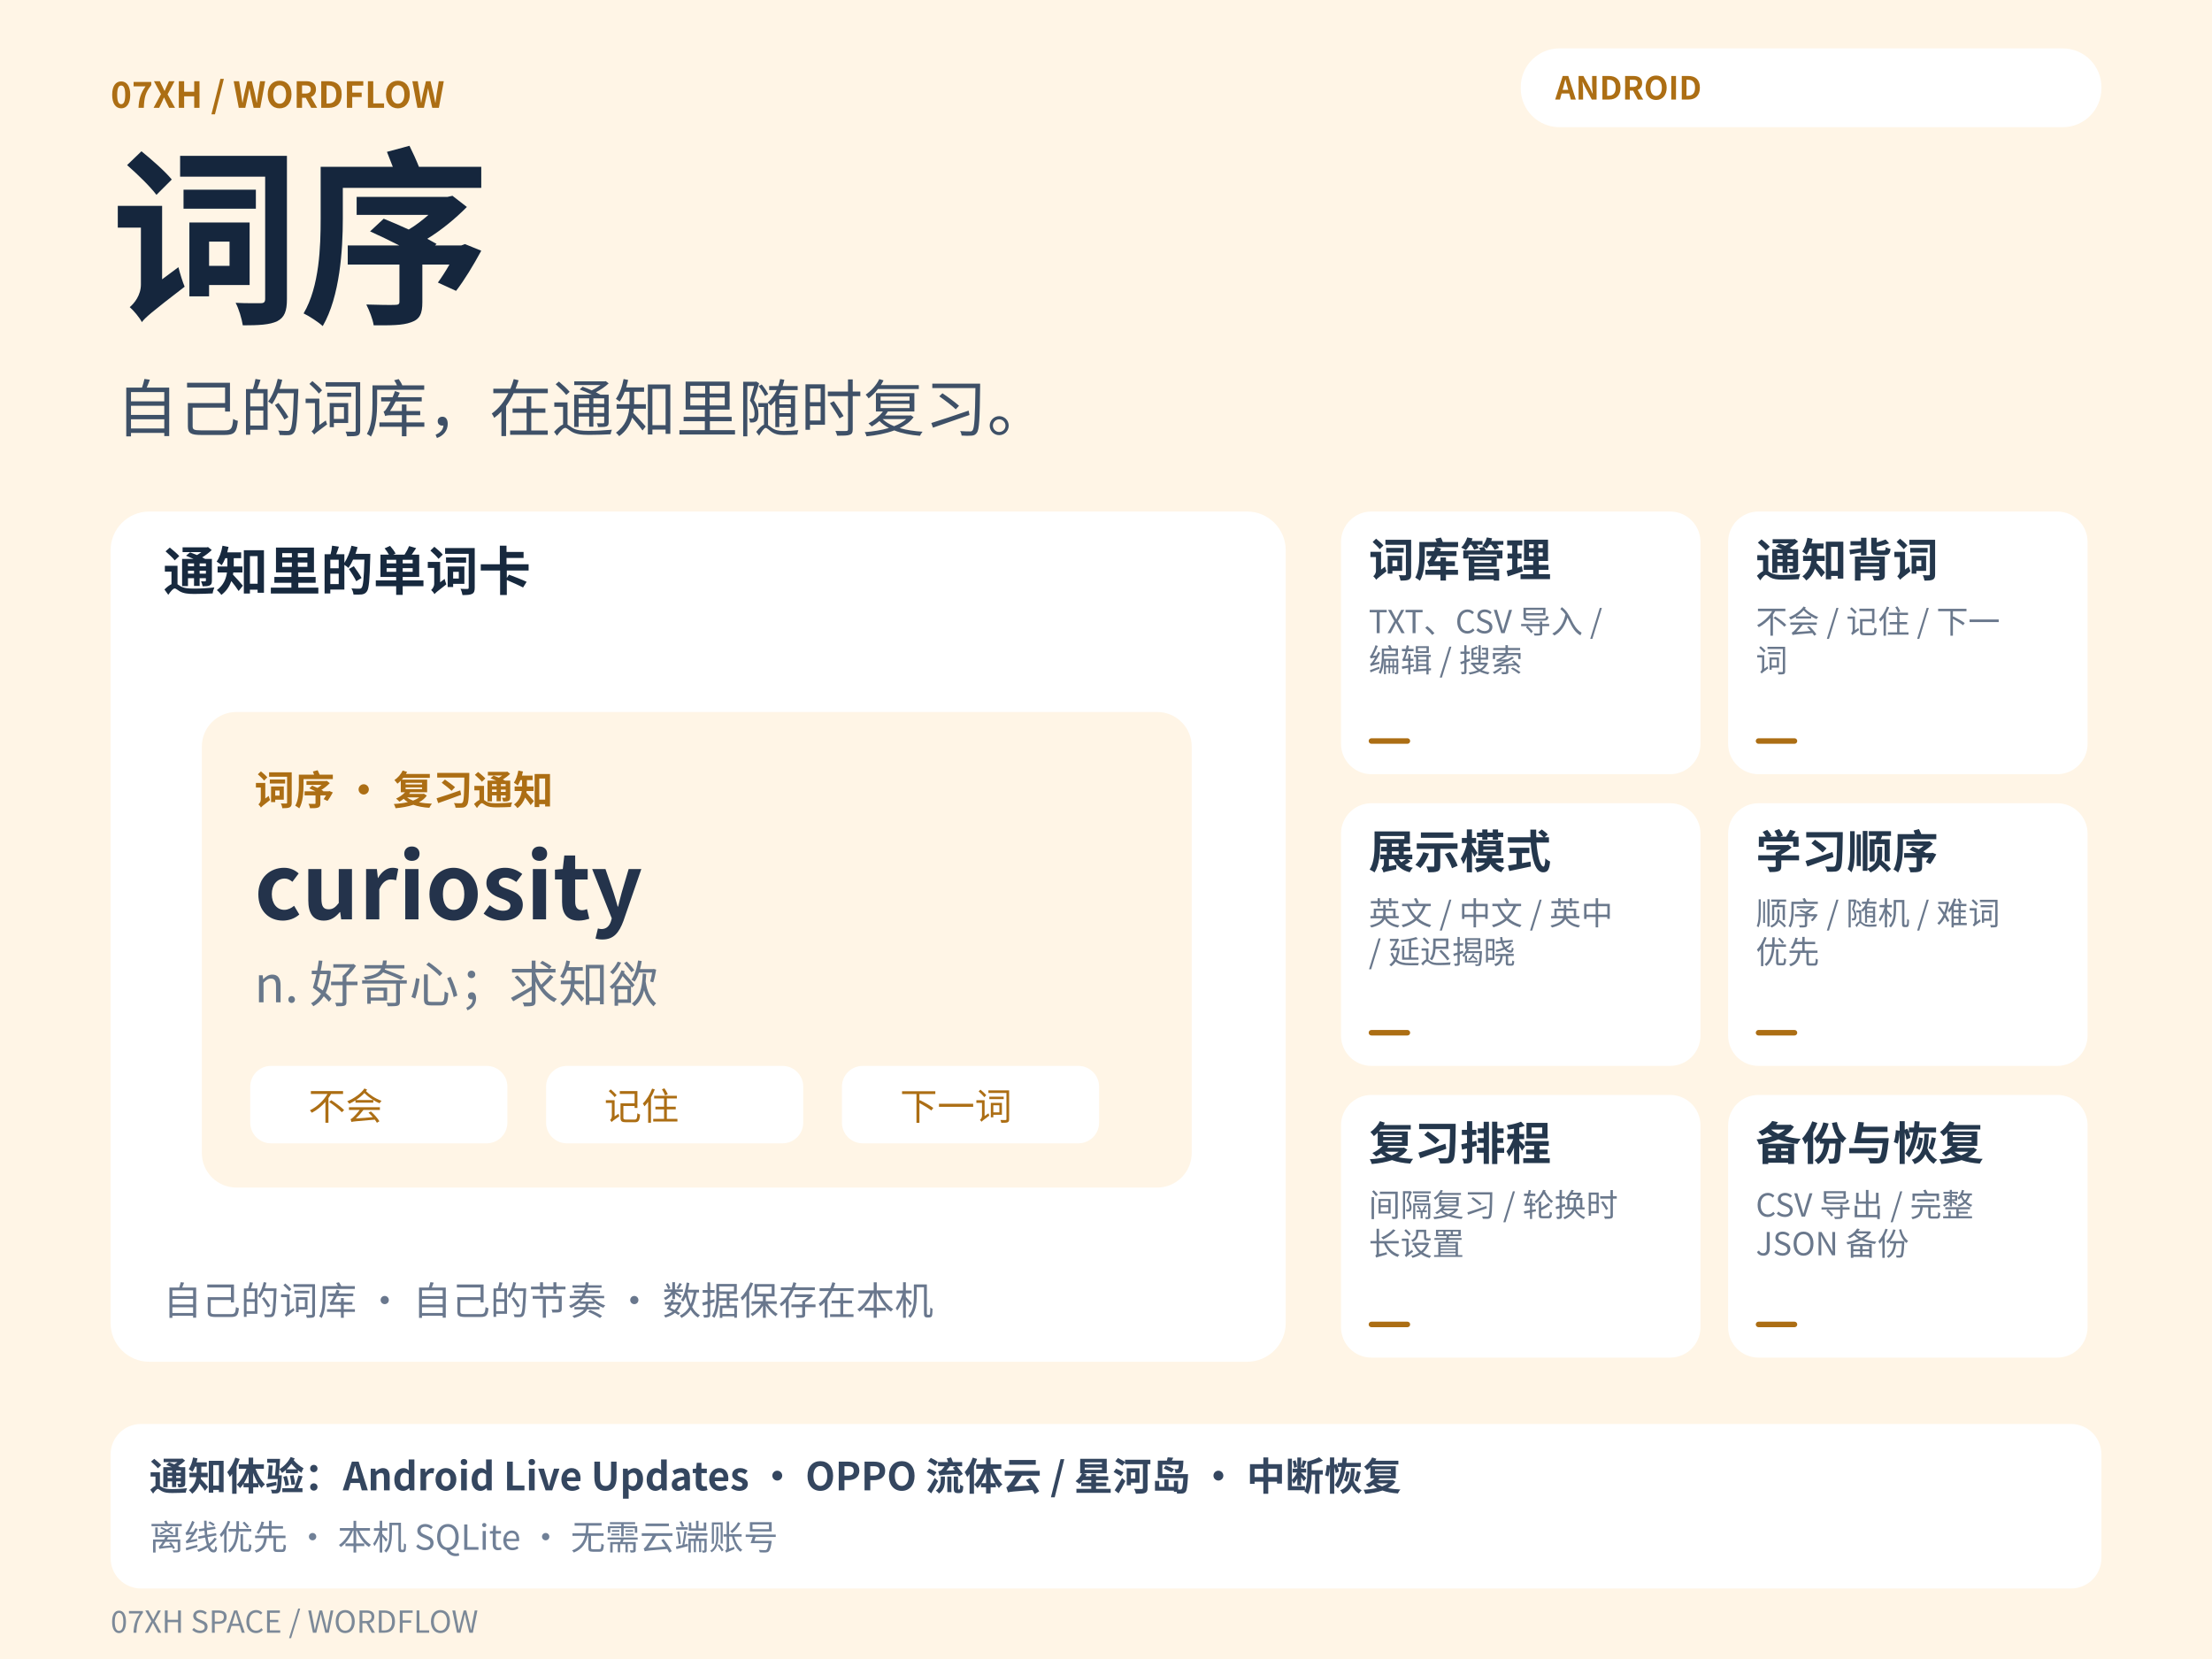
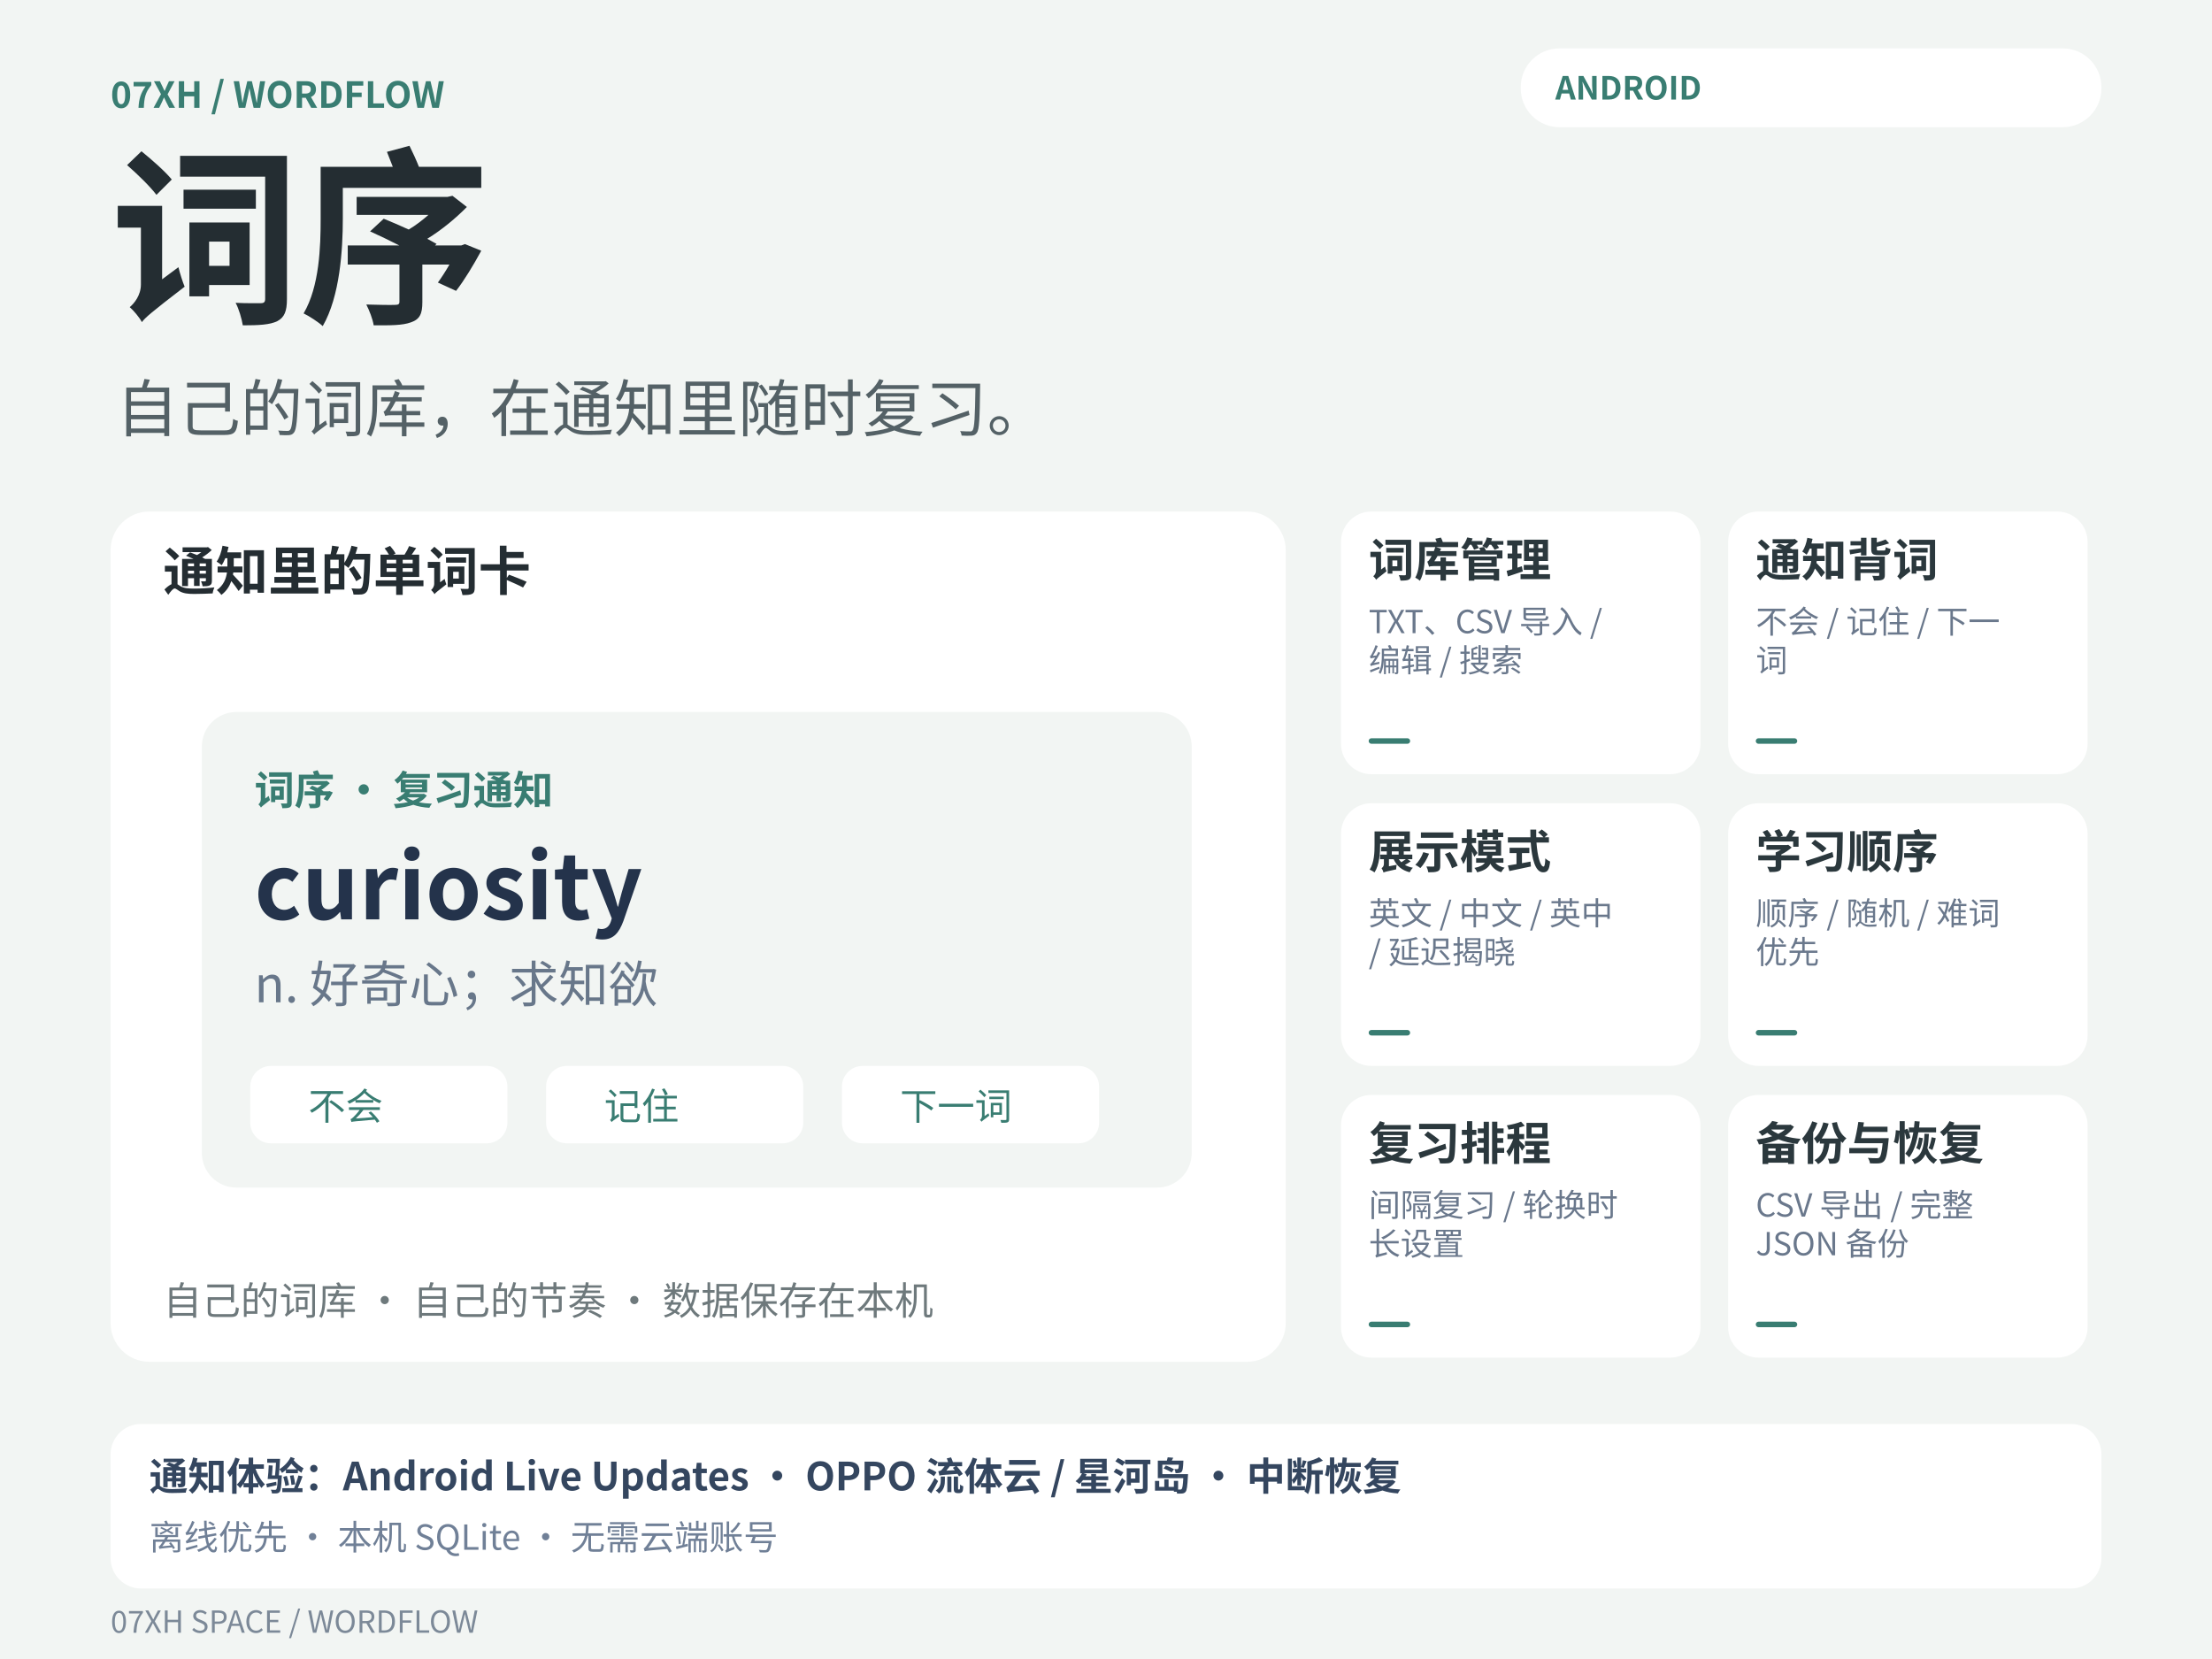
<svg xmlns="http://www.w3.org/2000/svg" width="1600" height="1200" viewBox="0 0 1600 1200">
-   <rect width="1600" height="1200" fill="#fff5e6" />
+   <rect width="1600" height="1200" fill="#f2f5f3" />
  <g font-family="Microsoft YaHei,Noto Sans CJK SC,sans-serif">
-     <text x="80" y="78" font-size="26" fill="#ac6e14" font-weight="600">07XH / WORDFLOW</text>
-     <text x="80" y="223" font-size="137" fill="#15263d" font-weight="700">词序</text>
-     <text x="84" y="312" font-size="45" fill="#3e5067" font-weight="500">自己的词库，在通知里随时复习。</text>
+     <text x="80" y="78" font-size="26" fill="#397d72" font-weight="600">07XH / WORDFLOW</text>
+     <text x="80" y="223" font-size="137" fill="#242d32" font-weight="700">词序</text>
+     <text x="84" y="312" font-size="45" fill="#546166" font-weight="500">自己的词库，在通知里随时复习。</text>
    <rect x="1100" y="35" width="420" height="57" rx="28" fill="#ffffff" />
-     <text x="1125" y="72" font-size="23" fill="#ac6e14" font-weight="600">ANDROID</text>
+     <text x="1125" y="72" font-size="23" fill="#397d72" font-weight="600">ANDROID</text>
    <rect x="80" y="370" width="850" height="615" rx="28" fill="#fff" />
-     <text x="118" y="427" font-size="38" fill="#17293e" font-weight="700">通知里的单词卡</text>
-     <rect x="146" y="515" width="716" height="344" rx="25" fill="#fff5e6" />
-     <text x="184" y="582" font-size="29" fill="#ac6e14" font-weight="600">词序 · 复习通知</text>
+     <text x="118" y="427" font-size="38" fill="#242d32" font-weight="700">通知里的单词卡</text>
+     <rect x="146" y="515" width="716" height="344" rx="25" fill="#f2f5f3" />
+     <text x="184" y="582" font-size="29" fill="#397d72" font-weight="600">词序 · 复习通知</text>
    <text x="184" y="665" font-size="65" fill="#24334b" font-weight="700">curiosity</text>
    <text x="184" y="725" font-size="36" fill="#68778a" font-weight="400">n. 好奇心；求知欲</text>
    <rect x="181" y="771" width="186" height="56" rx="15" fill="#fff" />
-     <text x="223" y="810" font-size="27" fill="#ac6e14" font-weight="400">不会</text>
+     <text x="223" y="810" font-size="27" fill="#397d72" font-weight="400">不会</text>
    <rect x="395" y="771" width="186" height="56" rx="15" fill="#fff" />
-     <text x="437" y="810" font-size="27" fill="#ac6e14" font-weight="400">记住</text>
+     <text x="437" y="810" font-size="27" fill="#397d72" font-weight="400">记住</text>
    <rect x="609" y="771" width="186" height="56" rx="15" fill="#fff" />
-     <text x="651" y="810" font-size="27" fill="#ac6e14" font-weight="400">下一词</text>
-     <text x="118" y="951" font-size="28" fill="#69778d" font-weight="400">自己的词库 · 自己的节奏 · 数据保存在本机</text>
+     <text x="651" y="810" font-size="27" fill="#397d72" font-weight="400">下一词</text>
+     <text x="118" y="951" font-size="28" fill="#6e797c" font-weight="400">自己的词库 · 自己的节奏 · 数据保存在本机</text>
    <rect x="970" y="370" width="260" height="190" rx="22" fill="#fff" />
-     <text x="990" y="417" font-size="33" fill="#24374c" font-weight="700">词库管理</text>
+     <text x="990" y="417" font-size="33" fill="#2b383d" font-weight="700">词库管理</text>
    <text x="990" y="458" font-size="23" fill="#6a788c" font-weight="400">TXT、CSV 导入 / </text>
    <text x="990" y="486" font-size="23" fill="#6a788c" font-weight="400">编辑 / 搜索</text>
-     <rect x="990" y="534" width="30" height="4" rx="2" fill="#ac6e14" />
+     <rect x="990" y="534" width="30" height="4" rx="2" fill="#397d72" />
    <rect x="1250" y="370" width="260" height="190" rx="22" fill="#fff" />
-     <text x="1270" y="417" font-size="33" fill="#24374c" font-weight="700">通知背词</text>
+     <text x="1270" y="417" font-size="33" fill="#2b383d" font-weight="700">通知背词</text>
    <text x="1270" y="458" font-size="23" fill="#6a788c" font-weight="400">不会 / 记住 / 下一</text>
    <text x="1270" y="486" font-size="23" fill="#6a788c" font-weight="400">词</text>
-     <rect x="1270" y="534" width="30" height="4" rx="2" fill="#ac6e14" />
+     <rect x="1270" y="534" width="30" height="4" rx="2" fill="#397d72" />
    <rect x="970" y="581" width="260" height="190" rx="22" fill="#fff" />
-     <text x="990" y="628" font-size="33" fill="#24374c" font-weight="700">展示模式</text>
+     <text x="990" y="628" font-size="33" fill="#2b383d" font-weight="700">展示模式</text>
    <text x="990" y="669" font-size="23" fill="#6a788c" font-weight="400">英文 / 中文 / 英中</text>
    <text x="990" y="697" font-size="23" fill="#6a788c" font-weight="400"> / 延迟揭晓</text>
-     <rect x="990" y="745" width="30" height="4" rx="2" fill="#ac6e14" />
+     <rect x="990" y="745" width="30" height="4" rx="2" fill="#397d72" />
    <rect x="1250" y="581" width="260" height="190" rx="22" fill="#fff" />
-     <text x="1270" y="628" font-size="33" fill="#24374c" font-weight="700">学习顺序</text>
+     <text x="1270" y="628" font-size="33" fill="#2b383d" font-weight="700">学习顺序</text>
    <text x="1270" y="669" font-size="23" fill="#6a788c" font-weight="400">顺序 / 随机 / 难词</text>
    <text x="1270" y="697" font-size="23" fill="#6a788c" font-weight="400">优先</text>
-     <rect x="1270" y="745" width="30" height="4" rx="2" fill="#ac6e14" />
+     <rect x="1270" y="745" width="30" height="4" rx="2" fill="#397d72" />
    <rect x="970" y="792" width="260" height="190" rx="22" fill="#fff" />
-     <text x="990" y="839" font-size="33" fill="#24374c" font-weight="700">复习排程</text>
+     <text x="990" y="839" font-size="33" fill="#2b383d" font-weight="700">复习排程</text>
    <text x="990" y="880" font-size="23" fill="#6a788c" font-weight="400">间隔复习 / 轮换时</text>
    <text x="990" y="908" font-size="23" fill="#6a788c" font-weight="400">长设置</text>
-     <rect x="990" y="956" width="30" height="4" rx="2" fill="#ac6e14" />
+     <rect x="990" y="956" width="30" height="4" rx="2" fill="#397d72" />
    <rect x="1250" y="792" width="260" height="190" rx="22" fill="#fff" />
-     <text x="1270" y="839" font-size="33" fill="#24374c" font-weight="700">备份与恢复</text>
+     <text x="1270" y="839" font-size="33" fill="#2b383d" font-weight="700">备份与恢复</text>
    <text x="1270" y="880" font-size="23" fill="#6a788c" font-weight="400">CSV 导出 / 完整 </text>
    <text x="1270" y="908" font-size="23" fill="#6a788c" font-weight="400">JSON 备份</text>
-     <rect x="1270" y="956" width="30" height="4" rx="2" fill="#ac6e14" />
+     <rect x="1270" y="956" width="30" height="4" rx="2" fill="#397d72" />
    <rect x="80" y="1030" width="1440" height="119" rx="22" fill="#fff" />
    <text x="108" y="1078" font-size="28" fill="#34465f" font-weight="600">通知体验：Android Live Updates · OPPO 流体云 / 星河岛 · 中断恢复</text>
    <text x="108" y="1121" font-size="25" fill="#708097" font-weight="400">离线优先 · 本机 SQLite · 无需云端账号</text>
    <text x="80" y="1181" font-size="22" fill="#7c8998" font-weight="400">07XH SPACE / WORDFLOW</text>
  </g>
</svg>
